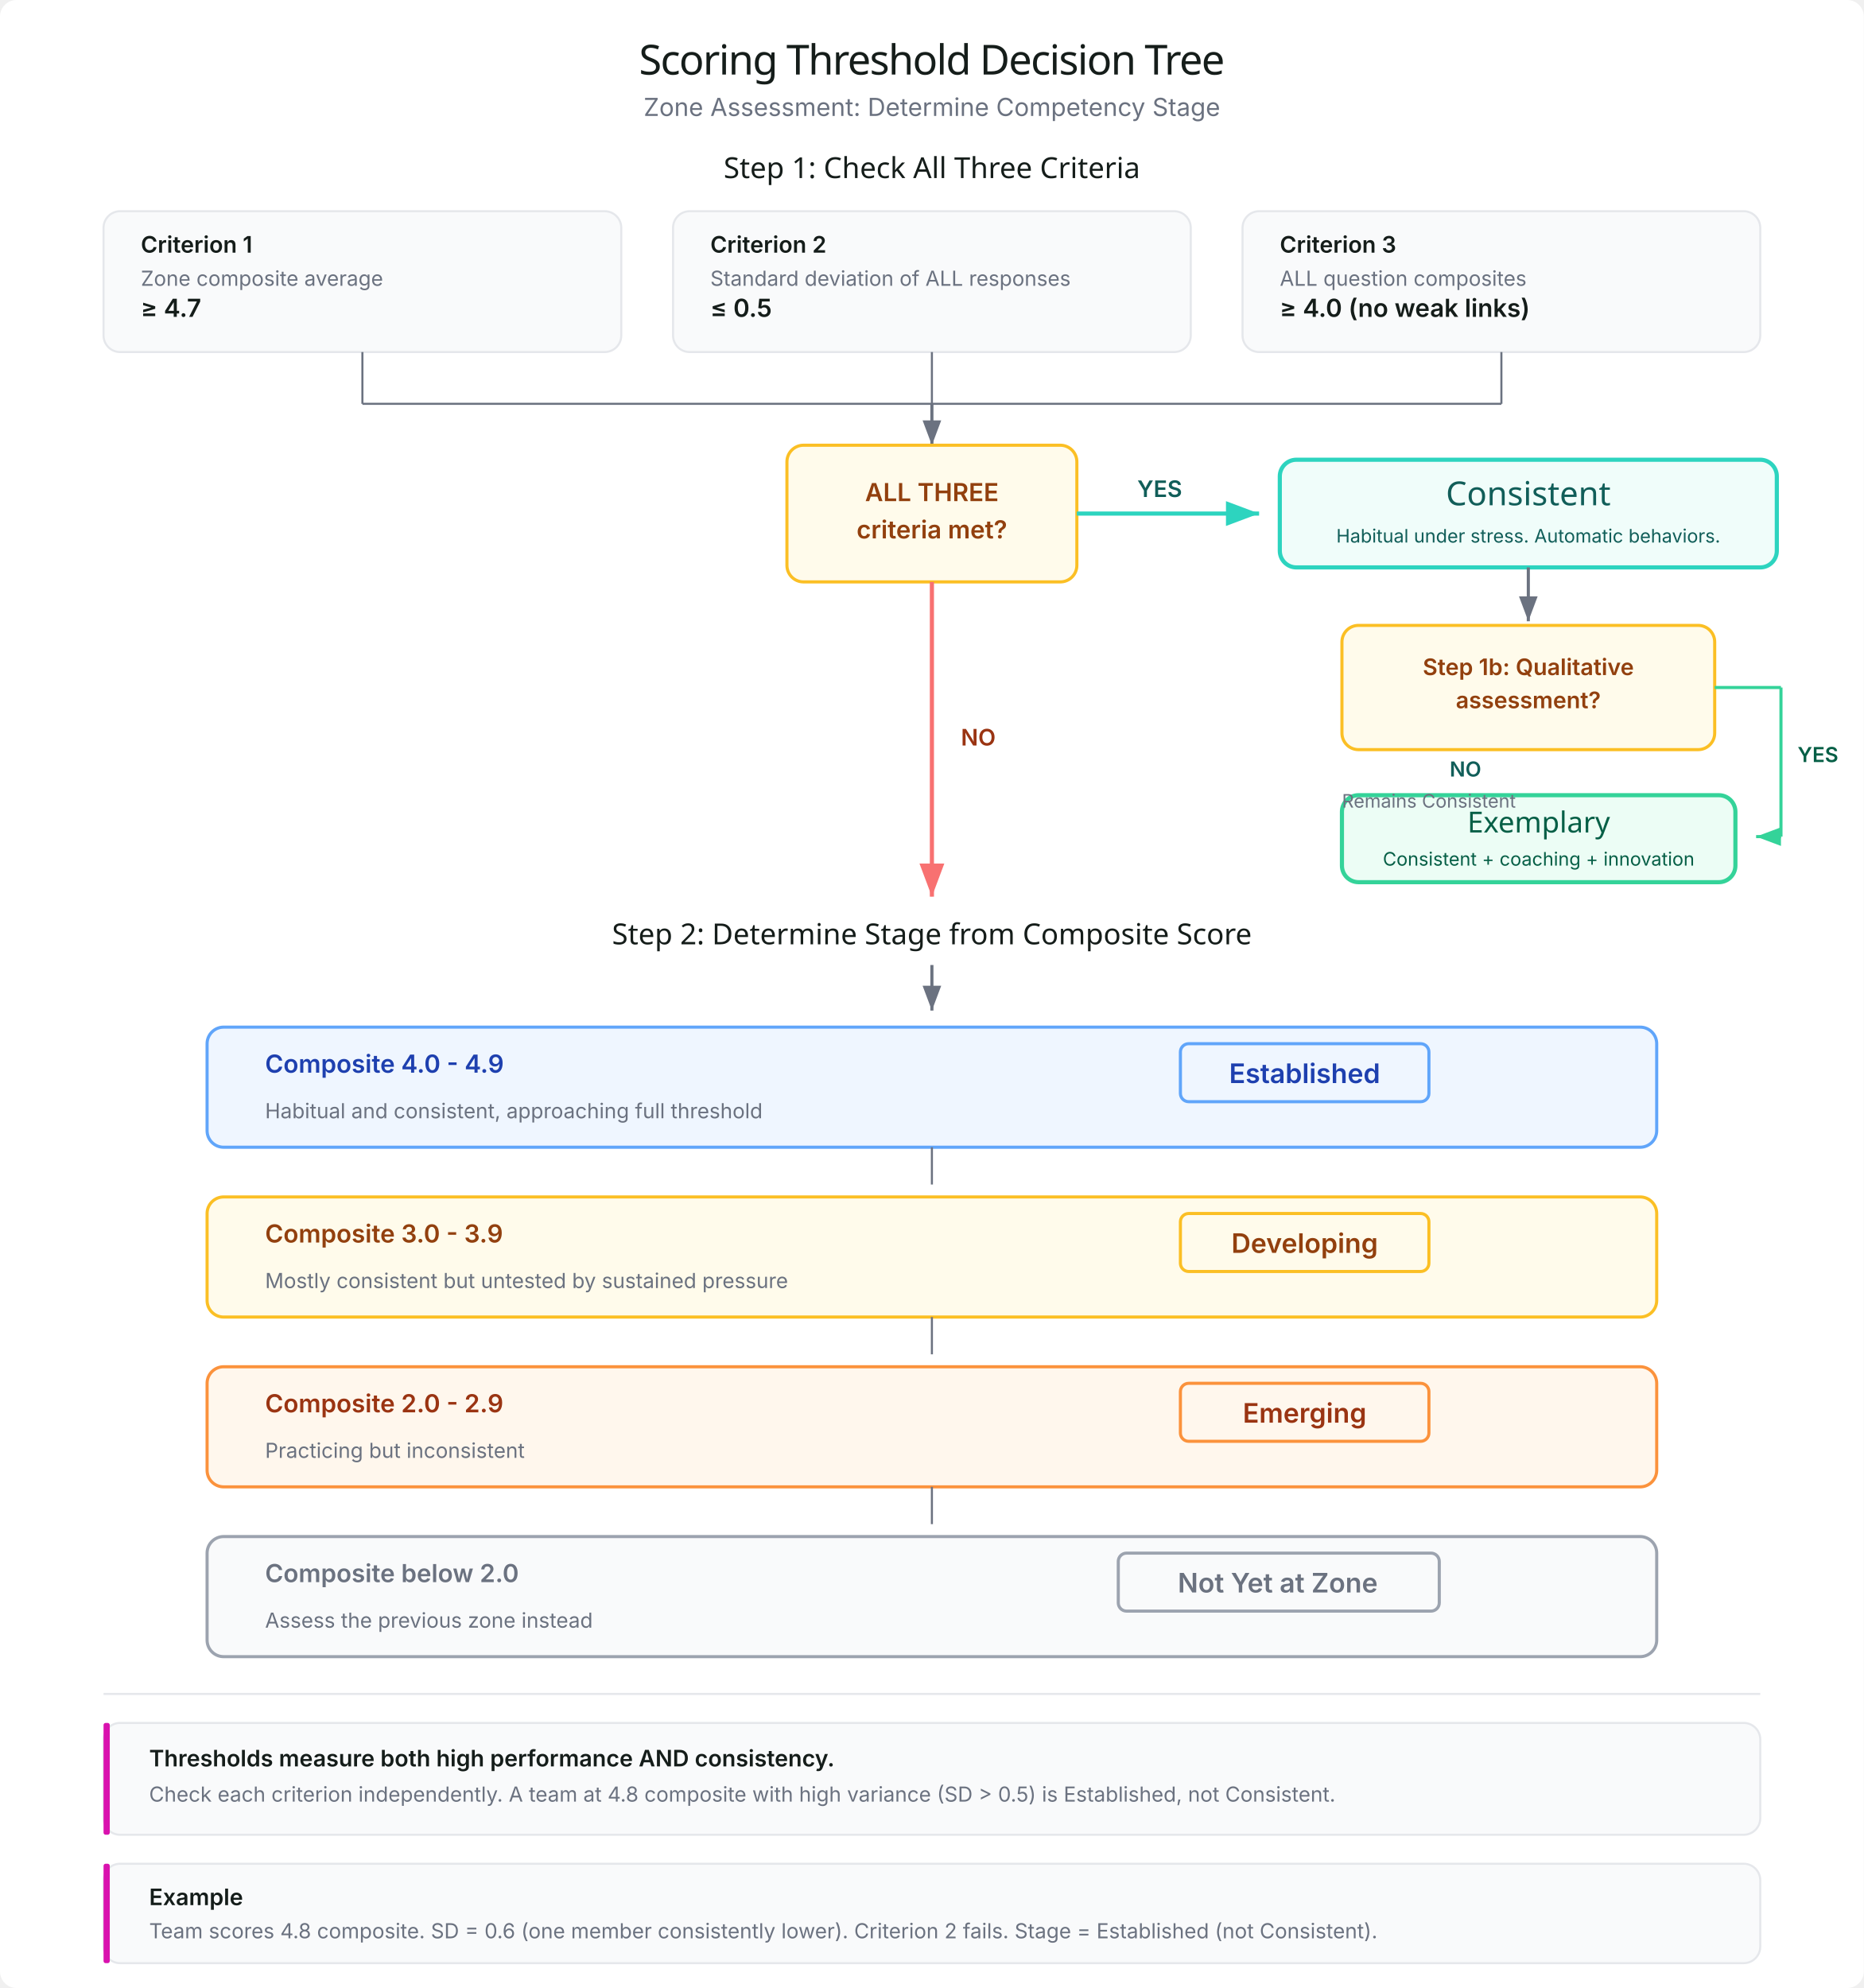
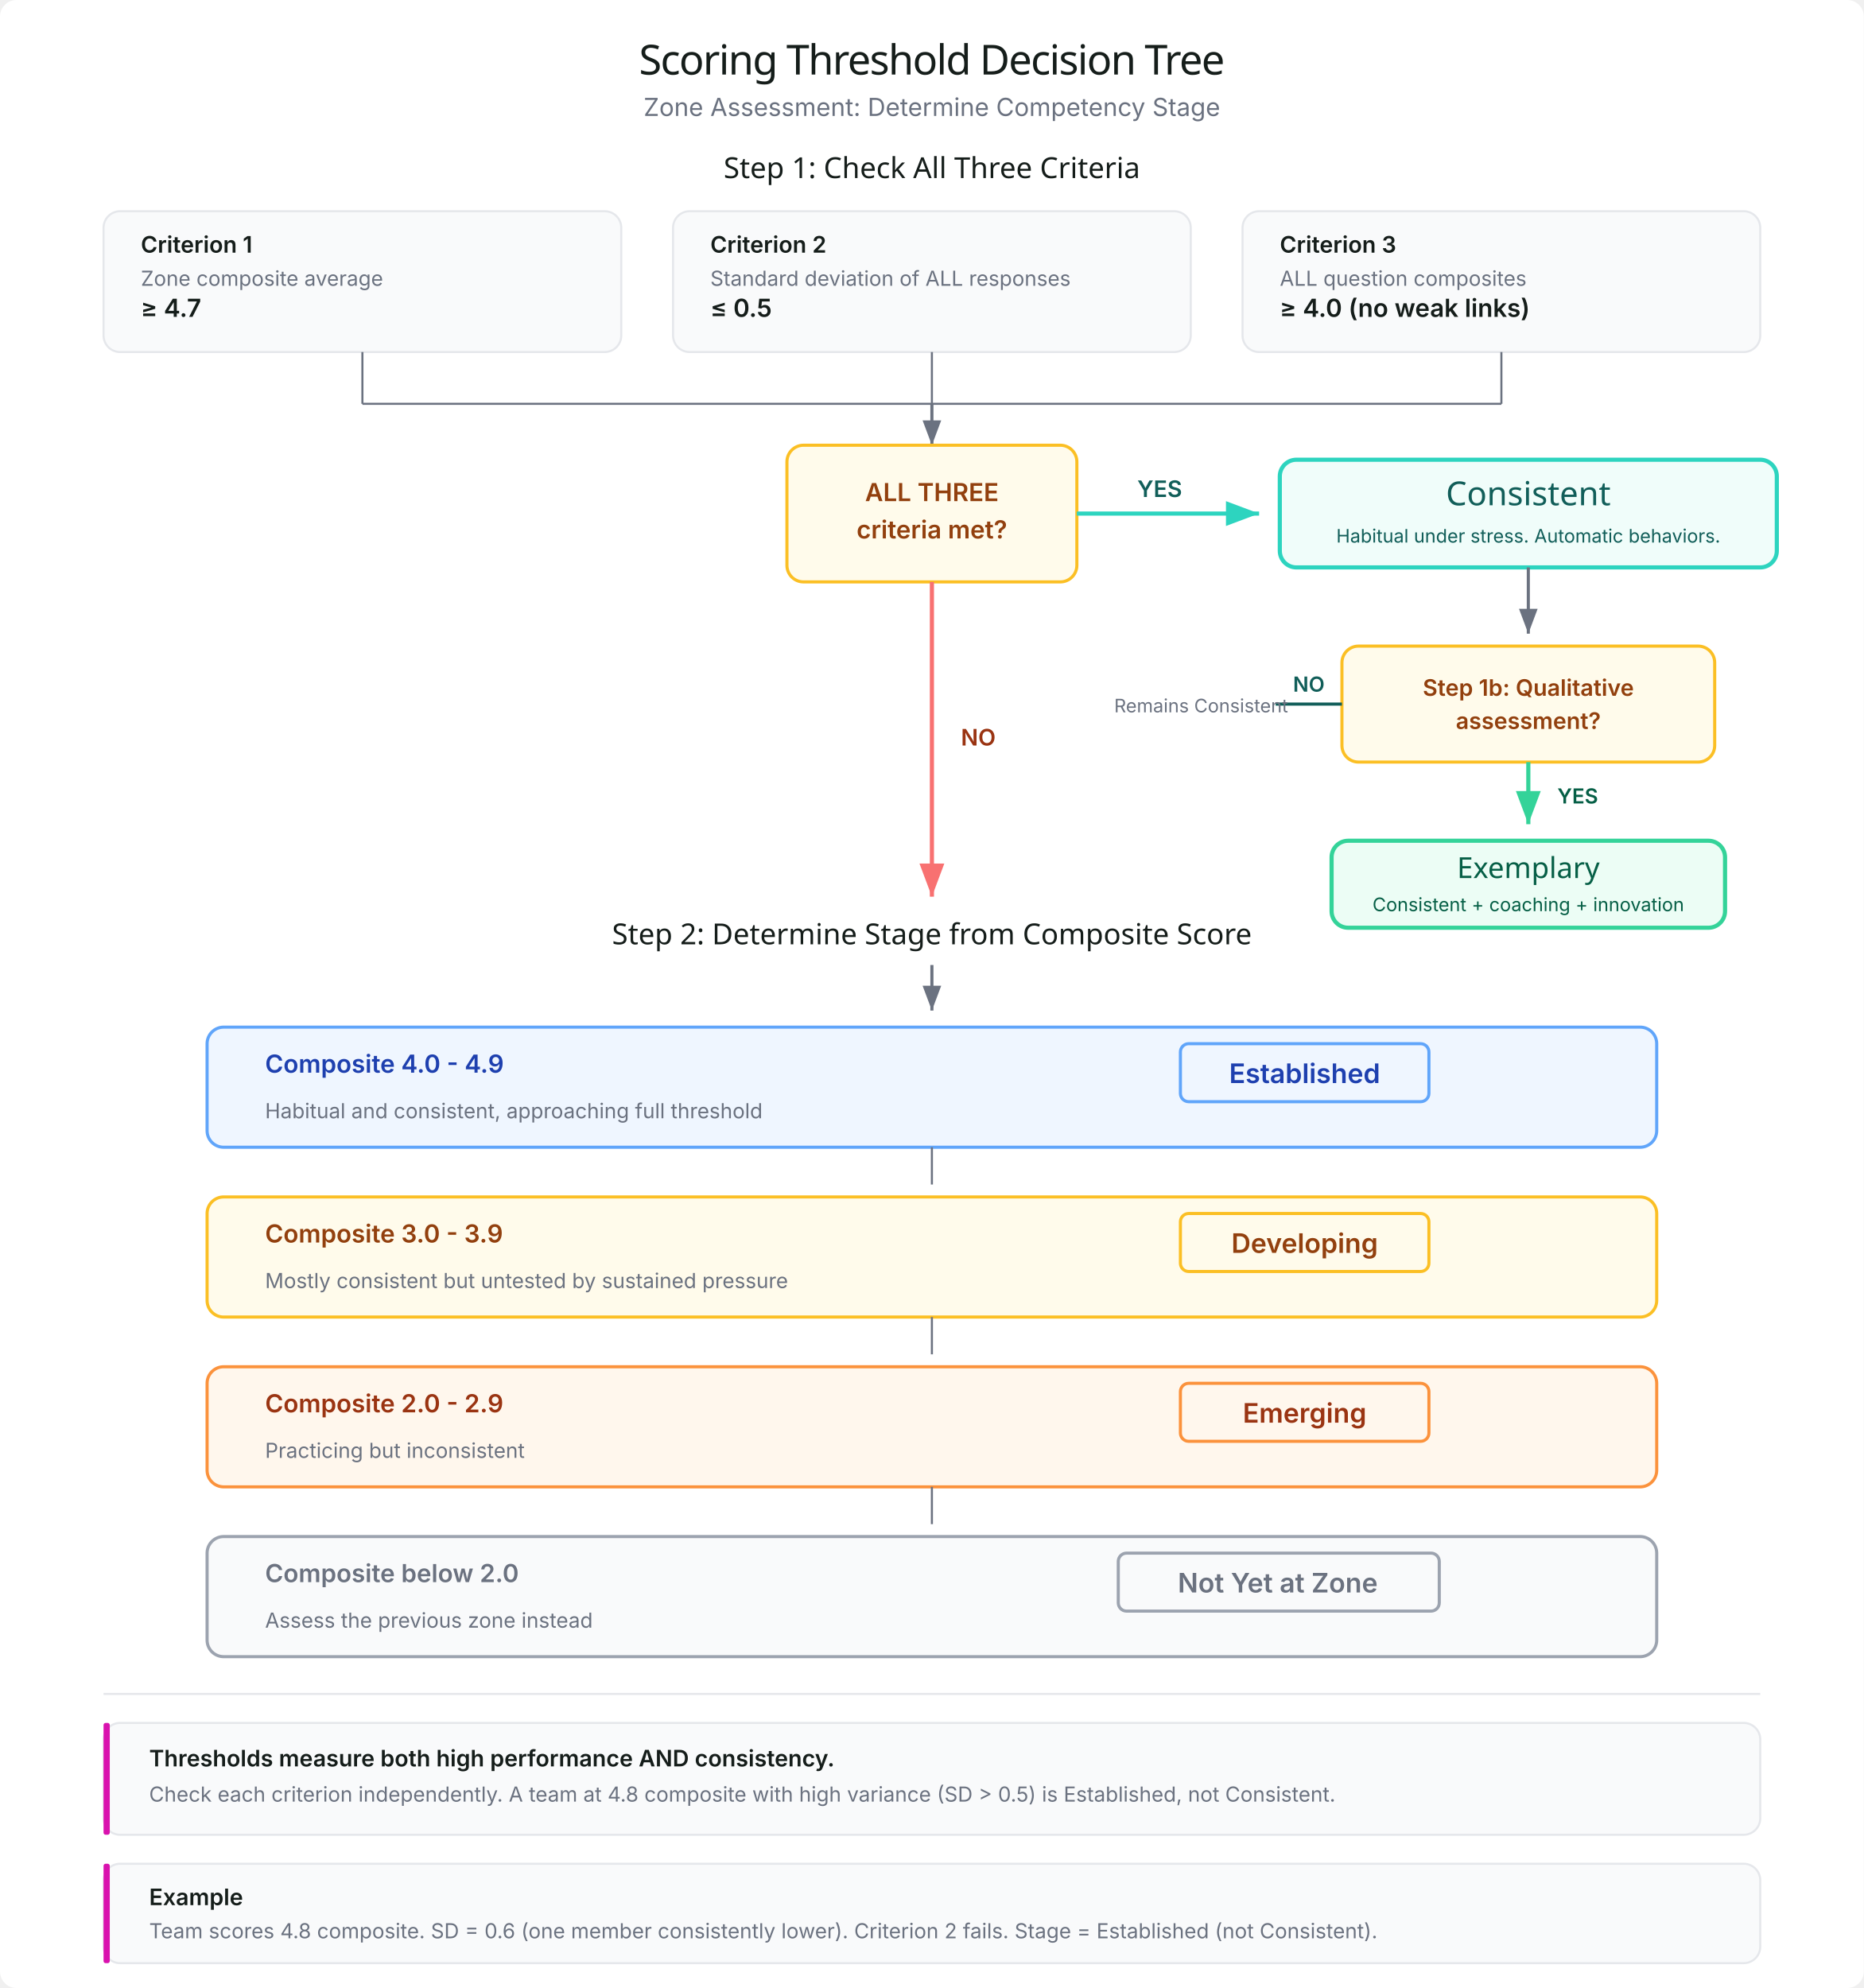
<svg xmlns="http://www.w3.org/2000/svg" viewBox="0 0 900 960" font-family="'Inter', sans-serif">
  <defs>
    <marker id="arrow" markerWidth="8" markerHeight="6" refX="8" refY="3" orient="auto">
      <polygon points="0 0, 8 3, 0 6" fill="#6B7280" />
    </marker>
    <marker id="arrow-green" markerWidth="8" markerHeight="6" refX="8" refY="3" orient="auto">
      <polygon points="0 0, 8 3, 0 6" fill="#34D399" />
    </marker>
    <marker id="arrow-teal" markerWidth="8" markerHeight="6" refX="8" refY="3" orient="auto">
      <polygon points="0 0, 8 3, 0 6" fill="#2DD4BF" />
    </marker>
    <marker id="arrow-red" markerWidth="8" markerHeight="6" refX="8" refY="3" orient="auto">
      <polygon points="0 0, 8 3, 0 6" fill="#F87171" />
    </marker>
  </defs>
  <rect width="900" height="960" fill="#fff" rx="8" />
  <text x="450" y="36" text-anchor="middle" font-family="'DM Sans', sans-serif" font-size="20" font-weight="400" fill="#151D1A" letter-spacing="-0.03em">Scoring Threshold Decision Tree</text>
  <text x="450" y="56" text-anchor="middle" font-size="12" fill="#6B7280">Zone Assessment: Determine Competency Stage</text>
  <text x="450" y="86" text-anchor="middle" font-family="'DM Sans', sans-serif" font-size="14" font-weight="500" fill="#151D1A">Step 1: Check All Three Criteria</text>
  <rect x="50" y="102" width="250" height="68" rx="8" fill="#F9FAFB" stroke="#E5E7EB" stroke-width="1" />
  <text x="68" y="122" font-size="11" font-weight="600" fill="#151D1A">Criterion 1</text>
  <text x="68" y="138" font-size="10" fill="#6B7280">Zone composite average</text>
  <text x="68" y="153" font-size="12" font-weight="600" fill="#151D1A">≥ 4.7</text>
  <rect x="325" y="102" width="250" height="68" rx="8" fill="#F9FAFB" stroke="#E5E7EB" stroke-width="1" />
  <text x="343" y="122" font-size="11" font-weight="600" fill="#151D1A">Criterion 2</text>
  <text x="343" y="138" font-size="10" fill="#6B7280">Standard deviation of ALL responses</text>
  <text x="343" y="153" font-size="12" font-weight="600" fill="#151D1A">≤ 0.5</text>
  <rect x="600" y="102" width="250" height="68" rx="8" fill="#F9FAFB" stroke="#E5E7EB" stroke-width="1" />
  <text x="618" y="122" font-size="11" font-weight="600" fill="#151D1A">Criterion 3</text>
  <text x="618" y="138" font-size="10" fill="#6B7280">ALL question composites</text>
  <text x="618" y="153" font-size="12" font-weight="600" fill="#151D1A">≥ 4.0 (no weak links)</text>
  <line x1="175" y1="170" x2="175" y2="195" stroke="#6B7280" stroke-width="1" />
  <line x1="450" y1="170" x2="450" y2="195" stroke="#6B7280" stroke-width="1" />
  <line x1="725" y1="170" x2="725" y2="195" stroke="#6B7280" stroke-width="1" />
  <line x1="175" y1="195" x2="725" y2="195" stroke="#6B7280" stroke-width="1" />
  <line x1="450" y1="195" x2="450" y2="215" stroke="#6B7280" stroke-width="1.5" marker-end="url(#arrow)" />
  <g transform="translate(450, 248)">
    <rect x="-70" y="-33" width="140" height="66" rx="8" fill="#FFFBEB" stroke="#FBBF24" stroke-width="1.5" />
    <text x="0" y="-6" text-anchor="middle" font-size="12" font-weight="600" fill="#92400E">ALL THREE</text>
    <text x="0" y="12" text-anchor="middle" font-size="12" font-weight="600" fill="#92400E">criteria met?</text>
  </g>
  <line x1="520" y1="248" x2="608" y2="248" stroke="#2DD4BF" stroke-width="2" marker-end="url(#arrow-teal)" />
  <text x="560" y="240" text-anchor="middle" font-size="11" font-weight="600" fill="#115E59">YES</text>
  <rect x="618" y="222" width="240" height="52" rx="8" fill="#F0FDFA" stroke="#2DD4BF" stroke-width="2" />
  <text x="738" y="244" text-anchor="middle" font-family="'DM Sans', sans-serif" font-size="16" font-weight="500" fill="#115E59">Consistent</text>
  <text x="738" y="262" text-anchor="middle" font-size="9" fill="#115E59">Habitual under stress. Automatic behaviors.</text>
-   <line x1="738" y1="274" x2="738" y2="300" stroke="#6B7280" stroke-width="1.5" marker-end="url(#arrow)" />
-   <g transform="translate(738, 332)">
-     <rect x="-90" y="-30" width="180" height="60" rx="8" fill="#FFFBEB" stroke="#FBBF24" stroke-width="1.5" />
-     <text x="0" y="-6" text-anchor="middle" font-size="11" font-weight="600" fill="#92400E">Step 1b: Qualitative</text>
-     <text x="0" y="10" text-anchor="middle" font-size="11" font-weight="600" fill="#92400E">assessment?</text>
+   <line x1="738" y1="274" x2="738" y2="306" stroke="#6B7280" stroke-width="1.5" marker-end="url(#arrow)" />
+   <g transform="translate(738, 340)">
+     <rect x="-90" y="-28" width="180" height="56" rx="8" fill="#FFFBEB" stroke="#FBBF24" stroke-width="1.5" />
+     <text x="0" y="-4" text-anchor="middle" font-size="11" font-weight="600" fill="#92400E">Step 1b: Qualitative</text>
+     <text x="0" y="12" text-anchor="middle" font-size="11" font-weight="600" fill="#92400E">assessment?</text>
  </g>
-   <line x1="828" y1="332" x2="860" y2="332" stroke="#34D399" stroke-width="1.5" />
-   <line x1="860" y1="332" x2="860" y2="404" stroke="#34D399" stroke-width="1.5" />
-   <line x1="860" y1="404" x2="848" y2="404" stroke="#34D399" stroke-width="1.5" marker-end="url(#arrow-green)" />
-   <text x="868" y="368" font-size="10" font-weight="600" fill="#065F46">YES</text>
-   <rect x="648" y="384" width="190" height="42" rx="8" fill="#ECFDF5" stroke="#34D399" stroke-width="2" />
-   <text x="743" y="402" text-anchor="middle" font-family="'DM Sans', sans-serif" font-size="14" font-weight="500" fill="#065F46">Exemplary</text>
-   <text x="743" y="418" text-anchor="middle" font-size="9" fill="#065F46">Consistent + coaching + innovation</text>
-   <text x="700" y="375" font-size="10" font-weight="600" fill="#115E59">NO</text>
-   <rect x="660" y="378" width="156" height="0" rx="0" fill="none" />
-   <text x="648" y="390" font-size="9" fill="#6B7280">Remains Consistent</text>
+   <line x1="738" y1="368" x2="738" y2="398" stroke="#34D399" stroke-width="2" marker-end="url(#arrow-green)" />
+   <text x="752" y="388" font-size="10" font-weight="600" fill="#065F46">YES</text>
+   <rect x="643" y="406" width="190" height="42" rx="8" fill="#ECFDF5" stroke="#34D399" stroke-width="2" />
+   <text x="738" y="424" text-anchor="middle" font-family="'DM Sans', sans-serif" font-size="14" font-weight="500" fill="#065F46">Exemplary</text>
+   <text x="738" y="440" text-anchor="middle" font-size="9" fill="#065F46">Consistent + coaching + innovation</text>
+   <line x1="648" y1="340" x2="616" y2="340" stroke="#115E59" stroke-width="1.5" />
+   <text x="632" y="334" text-anchor="middle" font-size="10" font-weight="600" fill="#115E59">NO</text>
+   <text x="580" y="344" text-anchor="middle" font-size="9" fill="#6B7280">Remains Consistent</text>
  <line x1="450" y1="281" x2="450" y2="433" stroke="#F87171" stroke-width="2" marker-end="url(#arrow-red)" />
  <text x="464" y="360" font-size="11" font-weight="600" fill="#9A3412">NO</text>
  <text x="450" y="456" text-anchor="middle" font-family="'DM Sans', sans-serif" font-size="14" font-weight="500" fill="#151D1A">Step 2: Determine Stage from Composite Score</text>
  <line x1="450" y1="466" x2="450" y2="488" stroke="#6B7280" stroke-width="1.5" marker-end="url(#arrow)" />
  <rect x="100" y="496" width="700" height="58" rx="8" fill="#EFF6FF" stroke="#60A5FA" stroke-width="1.5" />
  <text x="128" y="518" font-size="12" font-weight="600" fill="#1E40AF">Composite 4.0 - 4.9</text>
  <rect x="570" y="504" width="120" height="28" rx="4" fill="#EFF6FF" stroke="#60A5FA" stroke-width="1.5" />
  <text x="630" y="523" text-anchor="middle" font-size="13" font-weight="600" fill="#1E40AF">Established</text>
  <text x="128" y="540" font-size="10" fill="#6B7280">Habitual and consistent, approaching full threshold</text>
  <line x1="450" y1="554" x2="450" y2="572" stroke="#6B7280" stroke-width="1" />
  <rect x="100" y="578" width="700" height="58" rx="8" fill="#FFFBEB" stroke="#FBBF24" stroke-width="1.5" />
  <text x="128" y="600" font-size="12" font-weight="600" fill="#92400E">Composite 3.0 - 3.9</text>
  <rect x="570" y="586" width="120" height="28" rx="4" fill="#FFFBEB" stroke="#FBBF24" stroke-width="1.5" />
  <text x="630" y="605" text-anchor="middle" font-size="13" font-weight="600" fill="#92400E">Developing</text>
  <text x="128" y="622" font-size="10" fill="#6B7280">Mostly consistent but untested by sustained pressure</text>
  <line x1="450" y1="636" x2="450" y2="654" stroke="#6B7280" stroke-width="1" />
  <rect x="100" y="660" width="700" height="58" rx="8" fill="#FFF7ED" stroke="#FB923C" stroke-width="1.5" />
  <text x="128" y="682" font-size="12" font-weight="600" fill="#9A3412">Composite 2.0 - 2.9</text>
  <rect x="570" y="668" width="120" height="28" rx="4" fill="#FFF7ED" stroke="#FB923C" stroke-width="1.5" />
  <text x="630" y="687" text-anchor="middle" font-size="13" font-weight="600" fill="#9A3412">Emerging</text>
  <text x="128" y="704" font-size="10" fill="#6B7280">Practicing but inconsistent</text>
  <line x1="450" y1="718" x2="450" y2="736" stroke="#6B7280" stroke-width="1" />
  <rect x="100" y="742" width="700" height="58" rx="8" fill="#F9FAFB" stroke="#9CA3AF" stroke-width="1.5" />
  <text x="128" y="764" font-size="12" font-weight="600" fill="#6B7280">Composite below 2.0</text>
  <rect x="540" y="750" width="155" height="28" rx="4" fill="#F9FAFB" stroke="#9CA3AF" stroke-width="1.5" />
  <text x="617" y="769" text-anchor="middle" font-size="13" font-weight="600" fill="#6B7280">Not Yet at Zone</text>
  <text x="128" y="786" font-size="10" fill="#6B7280">Assess the previous zone instead</text>
  <line x1="50" y1="818" x2="850" y2="818" stroke="#E5E7EB" stroke-width="1" />
  <rect x="50" y="832" width="800" height="54" rx="8" fill="#F9FAFB" stroke="#E5E7EB" stroke-width="1" />
  <rect x="50" y="832" width="3" height="54" rx="1" fill="#D912AE" />
  <text x="72" y="853" font-size="11" font-weight="600" fill="#151D1A">Thresholds measure both high performance AND consistency.</text>
  <text x="72" y="870" font-size="10" fill="#6B7280">Check each criterion independently. A team at 4.8 composite with high variance (SD &gt; 0.5) is Established, not Consistent.</text>
  <rect x="50" y="900" width="800" height="48" rx="8" fill="#F9FAFB" stroke="#E5E7EB" stroke-width="1" />
  <rect x="50" y="900" width="3" height="48" rx="1" fill="#D912AE" />
  <text x="72" y="920" font-size="11" font-weight="600" fill="#151D1A">Example</text>
  <text x="72" y="936" font-size="10" fill="#6B7280">Team scores 4.8 composite. SD = 0.6 (one member consistently lower). Criterion 2 fails. Stage = Established (not Consistent).</text>
</svg>
